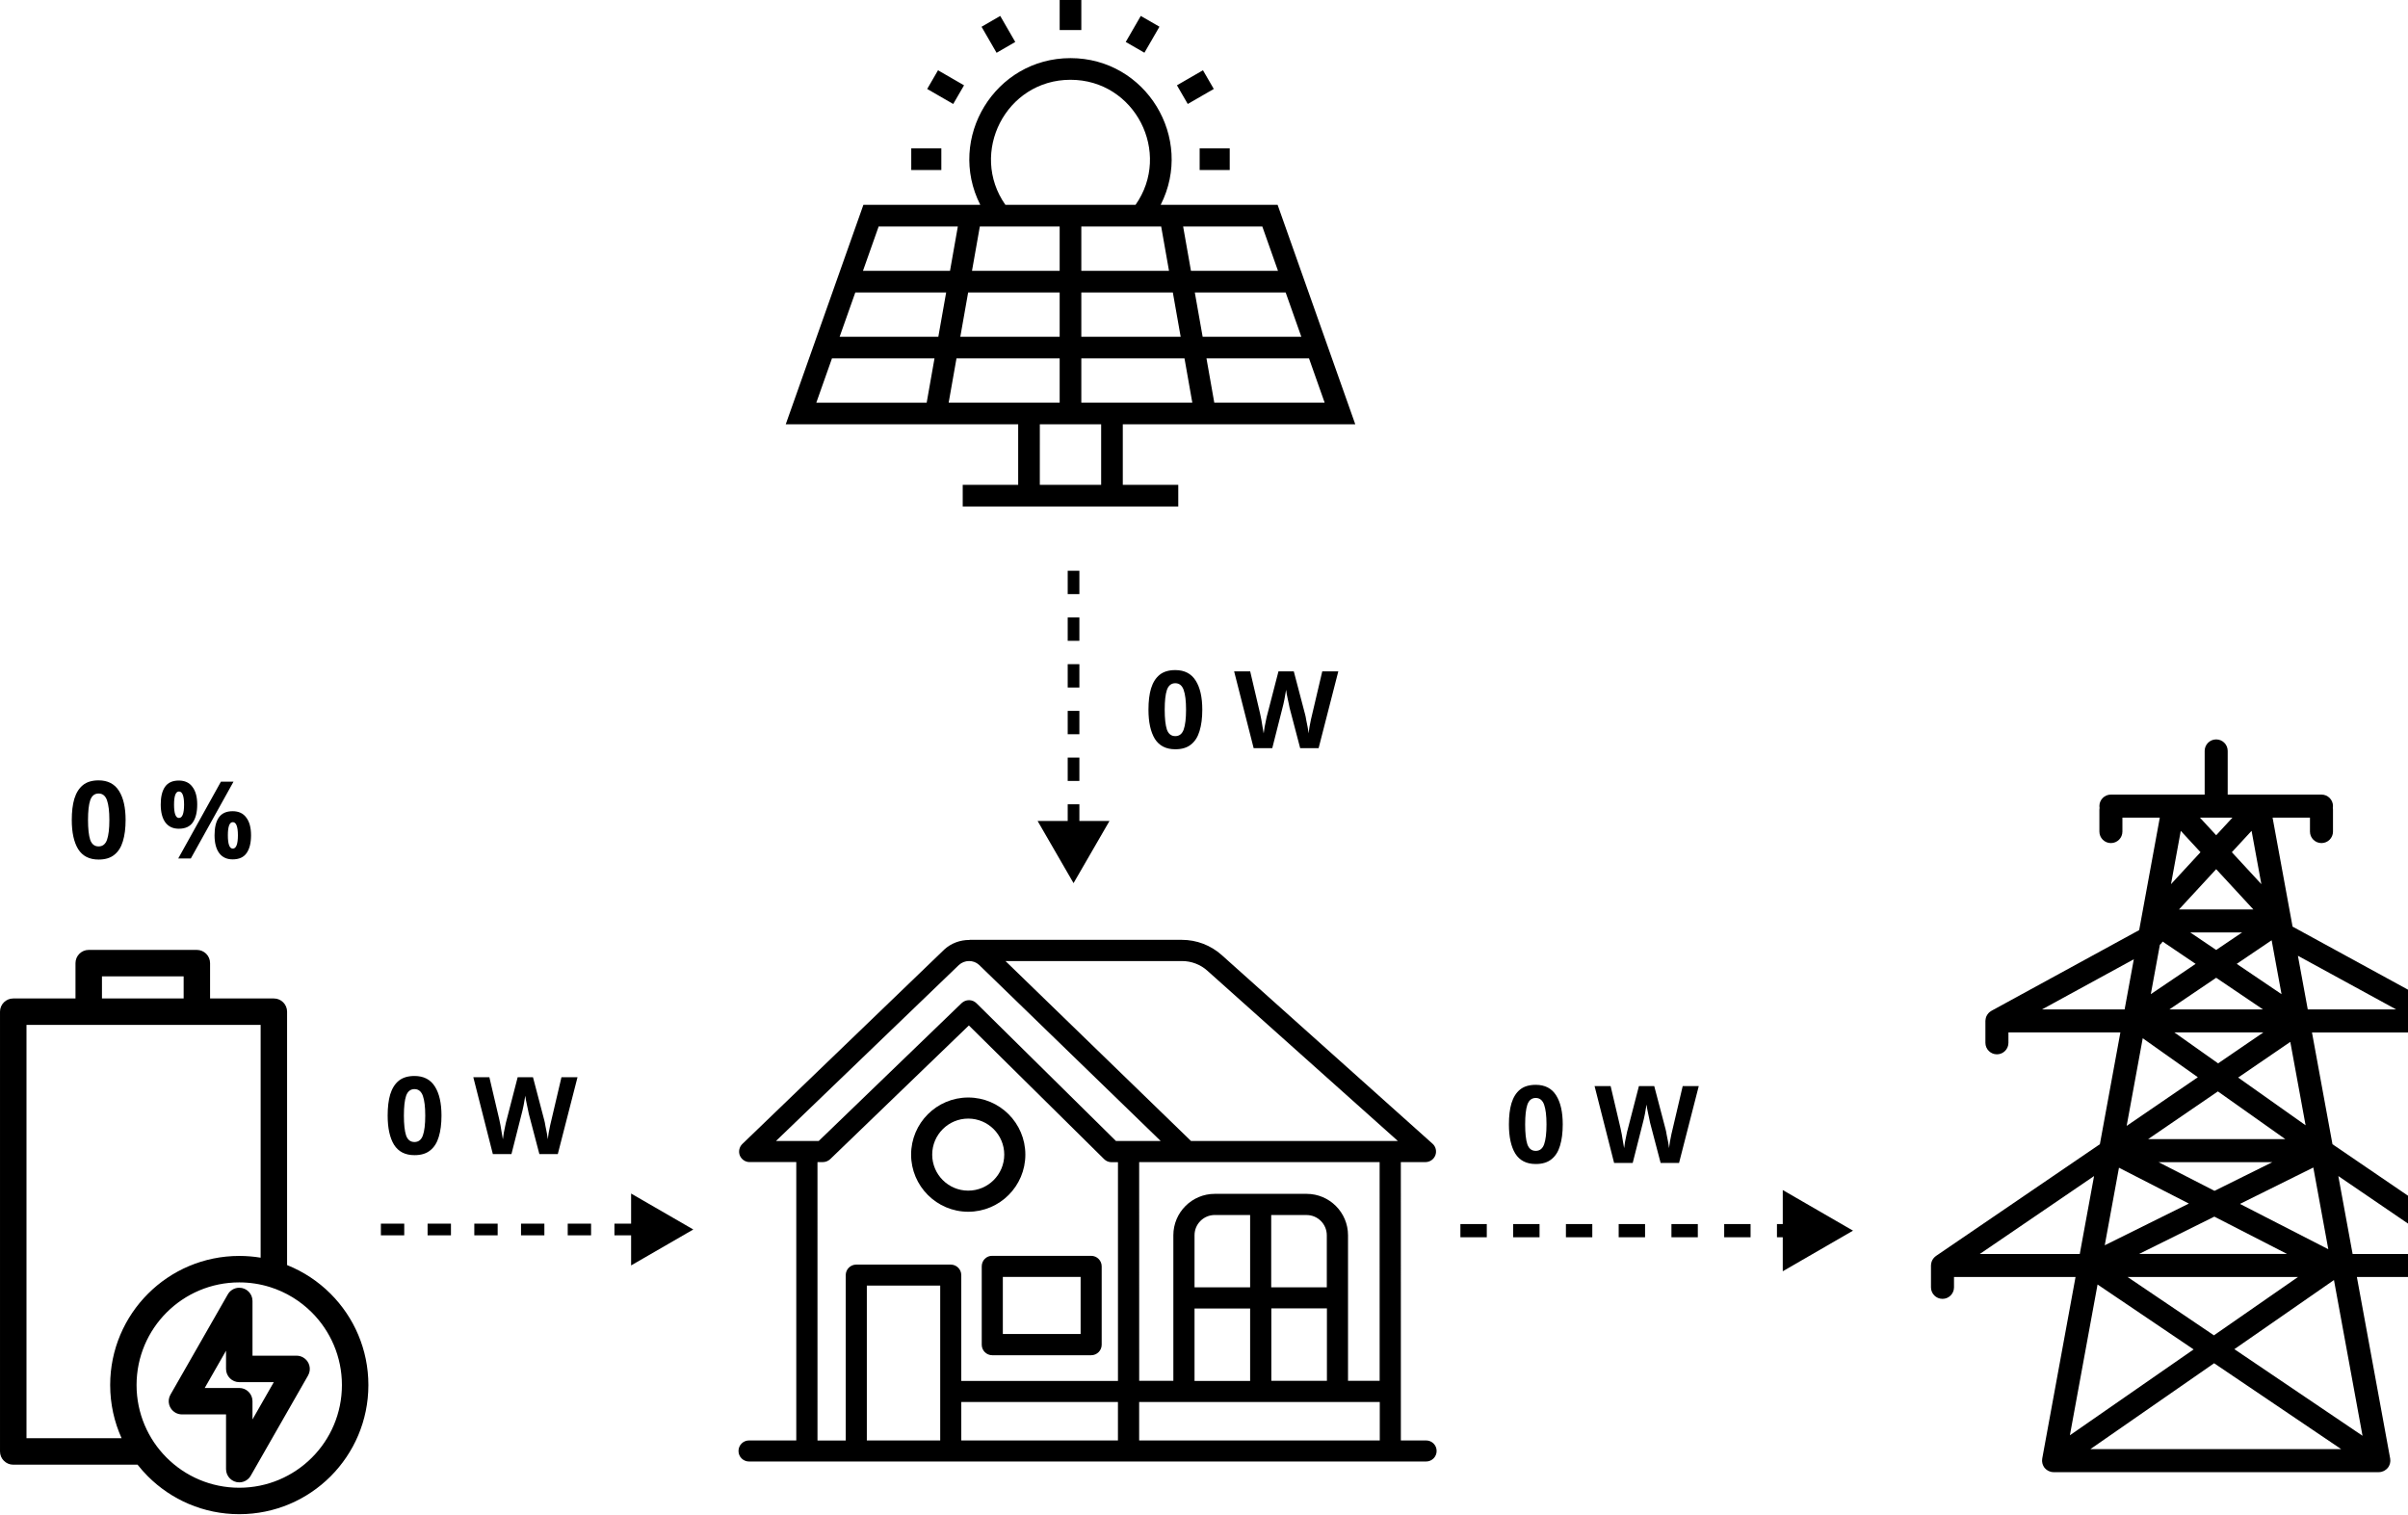
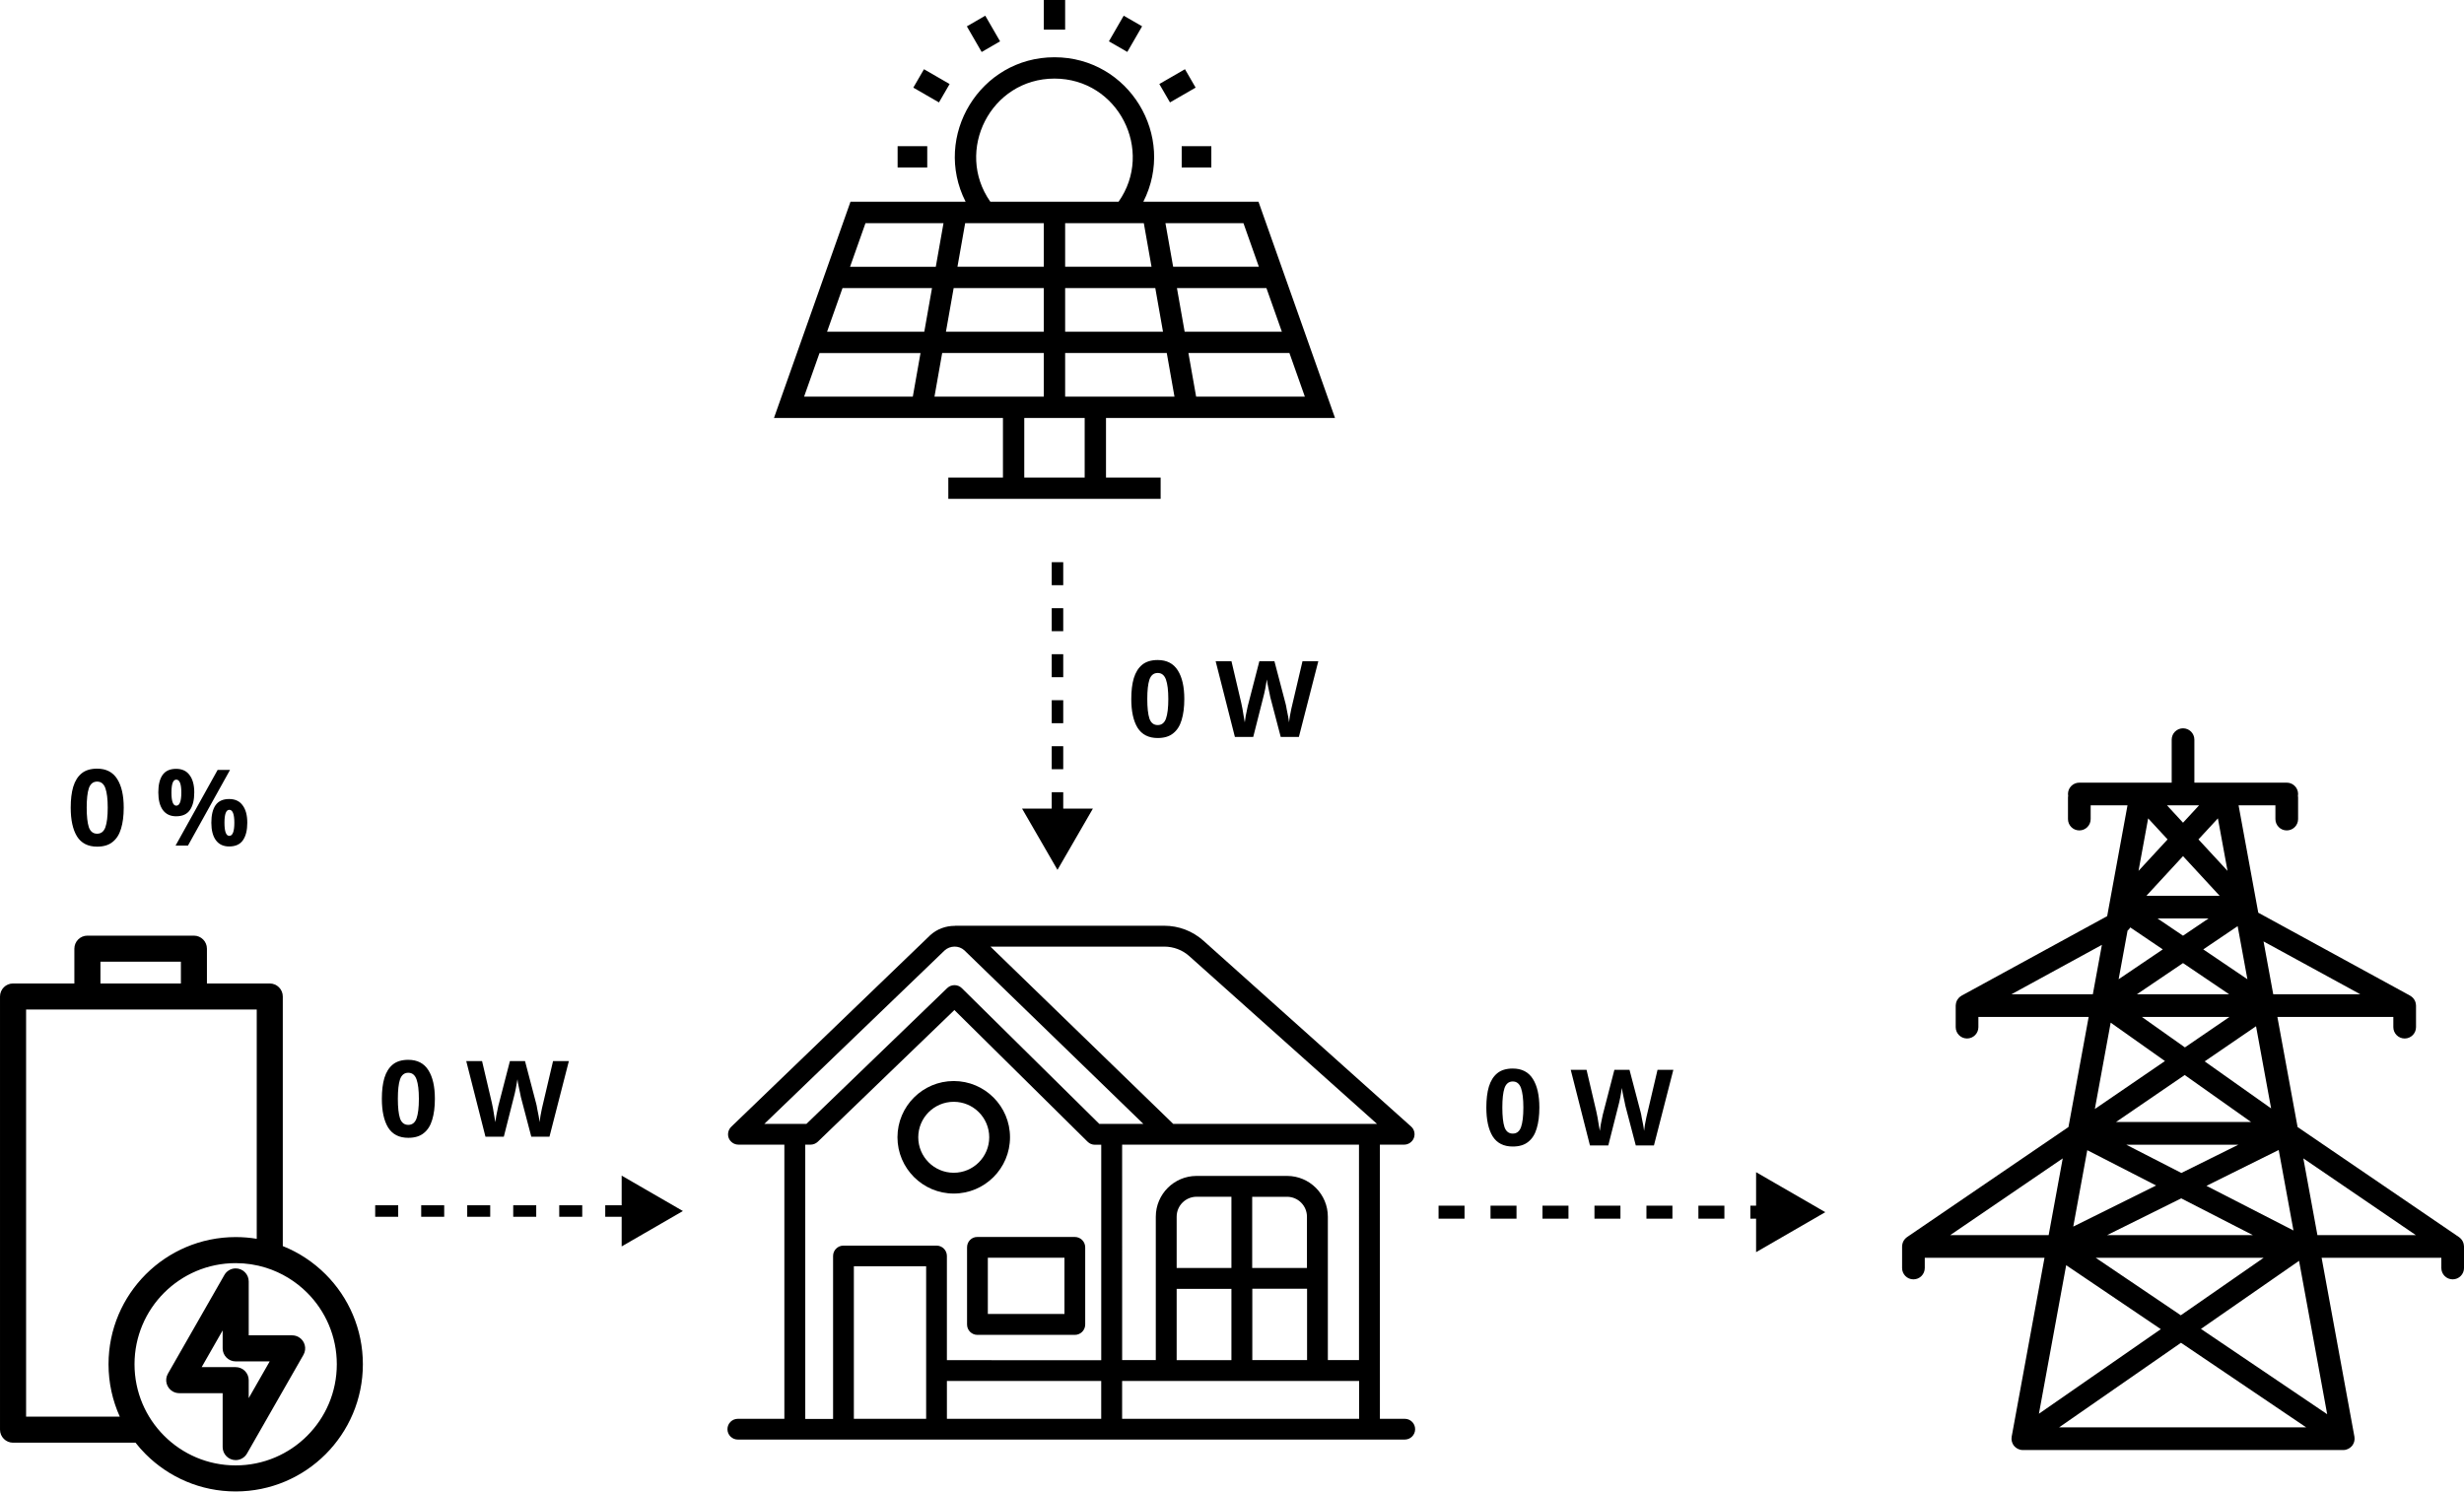
- <svg xmlns="http://www.w3.org/2000/svg" width="206.211" height="129.677" viewBox="0 0 206.211 129.677" version="1.1" id="svg1092" xml:space="preserve">
+ <svg xmlns="http://www.w3.org/2000/svg" width="214.211" height="129.677" viewBox="0 0 214.211 129.677" version="1.1" id="svg1092" xml:space="preserve">
  <defs id="defs1086">
    <marker style="overflow:visible" id="TriangleStart" refX="0" refY="0" orient="auto-start-reverse" markerWidth="5.324" markerHeight="6.155" viewBox="0 0 5.324 6.155" preserveAspectRatio="xMidYMid">
      <path transform="scale(0.5)" style="fill:context-stroke;fill-rule:evenodd;stroke:context-stroke;stroke-width:1pt" d="M 5.77,0 -2.88,5 V -5 Z" id="path135" />
    </marker>
    <marker style="overflow:visible" id="TriangleStart-3" refX="0" refY="0" orient="auto-start-reverse" markerWidth="5.324" markerHeight="6.155" viewBox="0 0 5.324 6.155" preserveAspectRatio="xMidYMid">
      <path transform="scale(0.5)" style="fill:context-stroke;fill-rule:evenodd;stroke:context-stroke;stroke-width:1pt" d="M 5.77,0 -2.88,5 V -5 Z" id="path135-6" />
    </marker>
    <marker style="overflow:visible" id="TriangleStart-3-5" refX="0" refY="0" orient="auto-start-reverse" markerWidth="5.324" markerHeight="6.155" viewBox="0 0 5.324 6.155" preserveAspectRatio="xMidYMid">
      <path transform="scale(0.5)" style="fill:context-stroke;fill-rule:evenodd;stroke:context-stroke;stroke-width:1pt" d="M 5.77,0 -2.88,5 V -5 Z" id="path135-6-3" />
    </marker>
  </defs>
  <g id="layer2" transform="translate(-4.525253,-7.261038)">
    <path d="m 79.115,24.804 h 9.357 c -2.898,-5.714 1.248,-12.565 7.725,-12.565 6.477,0 10.623,6.85 7.725,12.565 h 10.013 l 6.651,18.796 h -19.909 v 5.181 h 4.75 v 1.854 H 86.968 v -1.854 h 4.75 V 43.601 H 71.812 L 78.463,24.804 Z M 97.125,7.261 v 2.576 h -1.854 v -2.576 z m -7.257,4.521 -1.287,-2.229 1.6,-0.927 1.287,2.229 z m -3.713,4.385 0.927,-1.6 -2.229,-1.287 -0.927,1.6 z m 23.679,5.657 v -1.854 h -2.576 v 1.854 z m -24.697,0 v -1.854 h -2.576 v 1.854 z m 23.332,-6.945 -0.927,-1.6 -2.229,1.287 0.927,1.6 z m -4.653,-5.332 -1.287,2.229 -1.6,-0.921 1.287,-2.229 z M 90.624,24.805 h 11.144 c 3.128,-4.444 -0.024,-10.711 -5.571,-10.711 -5.545,0 -8.7,6.266 -5.574,10.711 z m 2.947,23.977 h 5.252 V 43.601 H 93.572 Z M 106.63,41.747 105.96,37.954 h -8.835 v 3.792 h 9.506 z m -0.998,-5.646 -0.67,-3.792 h -7.837 v 3.792 z m -0.998,-5.646 -0.67,-3.792 h -6.839 v 3.792 z m 1.21,-3.792 0.67,3.792 h 7.453 l -1.341,-3.792 z m 1,5.646 0.67,3.792 h 8.451 l -1.341,-3.792 z m 0.998,5.646 0.67,3.792 h 9.452 l -1.341,-3.792 z m -12.572,3.792 v -3.792 h -8.835 l -0.67,3.792 h 9.506 z m 0,-5.646 v -3.792 h -7.837 l -0.67,3.792 z m 0,-5.646 v -3.792 h -6.837 l -0.67,3.792 z m -11.388,11.293 0.67,-3.792 h -8.781 l -1.341,3.792 z m 0.998,-5.646 0.67,-3.792 h -7.781 l -1.341,3.792 z m 1,-5.646 0.67,-3.792 h -6.783 l -1.341,3.792 z" fill-rule="evenodd" id="path227" style="stroke-width:0.552" />
    <path d="m 88.597,115.715 v 6.709 c 0,0.5 0.405,0.902 0.902,0.902 H 97.967 c 0.5,0 0.902,-0.405 0.902,-0.902 v -6.709 c 0,-0.5 -0.405,-0.902 -0.902,-0.902 h -8.468 c -0.497,-0.012 -0.902,0.393 -0.902,0.902 z m 1.807,0.902 h 6.661 v 4.892 h -6.661 z" id="path482" style="stroke-width:0.621" />
    <path d="m 87.44,111.038 c 2.7,0 4.892,-2.193 4.892,-4.892 0,-2.7 -2.193,-4.892 -4.892,-4.892 -2.7,0 -4.892,2.193 -4.892,4.892 0,2.69 2.193,4.892 4.892,4.892 z m 0,-7.978 c 1.703,0 3.085,1.383 3.085,3.085 0,1.703 -1.383,3.085 -3.085,3.085 -1.703,0 -3.085,-1.383 -3.085,-3.085 0,-1.703 1.383,-3.085 3.085,-3.085 z" id="path484" style="stroke-width:0.621" />
    <path d="m 126.653,130.626 h -2.164 l -0.002,-23.84 h 2.108 c 0.376,0 0.715,-0.235 0.847,-0.582 0.131,-0.349 0.039,-0.752 -0.245,-0.997 L 109.144,89.05 c -0.941,-0.837 -2.144,-1.298 -3.405,-1.298 H 87.581 c -0.019,0 -0.039,0.01 -0.056,0.01 -0.762,0 -1.533,0.264 -2.134,0.817 l -17.294,16.653 c -0.264,0.255 -0.349,0.65 -0.216,0.987 0.141,0.34 0.471,0.565 0.837,0.565 h 3.997 v 23.84 H 68.669 c -0.5,0 -0.902,0.405 -0.902,0.902 0,0.5 0.405,0.902 0.902,0.902 h 57.981 c 0.5,0 0.902,-0.405 0.902,-0.902 0.002,-0.5 -0.403,-0.902 -0.9,-0.902 z m -41.612,0 h -6.284 v -13.265 h 6.284 z m 1.805,-3.294 h 13.415 v 3.294 H 86.846 Z m 15.232,0 h 20.605 v 3.294 h -20.605 z m 14.337,-16.013 c 0.961,0 1.732,0.781 1.732,1.732 v 4.46 h -4.761 v -6.192 z m 1.742,14.196 h -4.761 v -6.2 h 4.761 z m -6.576,-8.007 h -4.761 v -4.46 c 0,-0.961 0.781,-1.732 1.732,-1.732 h 3.029 z m -4.761,1.817 h 4.761 v 6.2 h -4.761 z m 15.863,6.19 h -2.719 v -12.464 c 0,-1.957 -1.591,-3.546 -3.546,-3.546 h -7.866 c -1.957,0 -3.546,1.591 -3.546,3.546 v 12.464 h -2.925 l -0.002,-18.73 h 20.592 l 0.002,18.73 z M 107.93,90.406 124.235,104.979 H 106.519 L 90.63,89.567 h 15.108 c 0.81,0 1.591,0.293 2.193,0.839 z M 86.639,89.907 c 0.49,-0.451 1.252,-0.451 1.722,-0.019 l 15.562,15.092 h -3.83 L 88.145,93.181 c -0.349,-0.349 -0.912,-0.349 -1.271,-0.01 L 74.635,104.979 h -3.66 z m -12.108,16.879 h 0.461 c 0.235,0 0.461,-0.095 0.631,-0.255 l 11.873,-11.449 11.581,11.449 c 0.17,0.17 0.395,0.264 0.64,0.264 h 0.546 v 18.732 l -13.418,-0.002 v -9.059 c 0,-0.5 -0.405,-0.902 -0.902,-0.902 h -8.091 c -0.5,0 -0.902,0.405 -0.902,0.902 v 14.167 h -2.418 z" id="path486" style="stroke-width:0.621" />
    <path d="m 218.733,115.625 c -1.6e-4,-0.011 -0.003,-0.022 -0.003,-0.033 -0.004,-0.086 -0.02,-0.169 -0.045,-0.248 -0.005,-0.016 -0.009,-0.032 -0.015,-0.048 -0.032,-0.086 -0.075,-0.165 -0.128,-0.237 -0.01,-0.013 -0.021,-0.025 -0.031,-0.037 -0.06,-0.073 -0.127,-0.14 -0.205,-0.194 -9.2e-4,-6.5e-4 -0.002,-0.002 -0.002,-0.002 l -0.002,-0.001 c -0.001,-9.2e-4 -0.003,-0.002 -0.004,-0.003 l -14.029,-9.567 -1.756,-9.572 h 10.08 v 0.887 c 0,0.545 0.442,0.986 0.986,0.986 0.544,0 0.986,-0.441 0.986,-0.986 v -1.873 c 0,-0.019 -0.005,-0.038 -0.006,-0.057 -0.001,-0.02 -0.004,-0.039 -0.006,-0.059 -0.011,-0.097 -0.033,-0.19 -0.07,-0.276 -0.001,-0.003 -0.004,-0.006 -0.005,-0.009 -0.039,-0.087 -0.092,-0.166 -0.153,-0.238 -0.01,-0.012 -0.018,-0.023 -0.029,-0.035 -0.066,-0.07 -0.142,-0.129 -0.225,-0.177 -0.008,-0.004 -0.012,-0.012 -0.02,-0.016 l -13.2,-7.212 -1.712,-9.334 h 3.202 v 1.194 c 0,0.545 0.442,0.986 0.986,0.986 0.544,0 0.986,-0.441 0.986,-0.986 v -1.873 c 0,-0.053 -0.007,-0.103 -0.015,-0.154 0.008,-0.05 0.015,-0.101 0.015,-0.154 0,-0.545 -0.442,-0.986 -0.986,-0.986 h -5.371 -2.66 v -3.739 c 0,-0.545 -0.441,-0.986 -0.986,-0.986 -0.545,0 -0.986,0.441 -0.986,0.986 v 3.739 h -2.659 -5.371 c -0.545,0 -0.986,0.441 -0.986,0.986 0,0.053 0.007,0.103 0.015,0.154 -0.008,0.05 -0.015,0.101 -0.015,0.154 v 1.873 c 0,0.545 0.441,0.986 0.986,0.986 0.545,0 0.986,-0.441 0.986,-0.986 v -1.194 h 3.202 l -1.767,9.633 -12.654,6.913 c -0.008,0.004 -0.013,0.012 -0.021,0.016 -0.083,0.048 -0.159,0.107 -0.224,0.177 -0.011,0.011 -0.019,0.024 -0.029,0.036 -0.061,0.071 -0.113,0.149 -0.152,0.236 -0.002,0.004 -0.004,0.007 -0.006,0.011 -0.037,0.086 -0.058,0.179 -0.07,0.275 -0.002,0.02 -0.005,0.039 -0.006,0.059 -0.001,0.019 -0.006,0.037 -0.006,0.056 v 1.873 c 0,0.545 0.441,0.986 0.986,0.986 0.545,0 0.986,-0.441 0.986,-0.986 V 95.681 h 9.587 l -1.756,9.572 -14.03,9.568 c -6.6e-4,4.8e-4 -10e-4,9.2e-4 -0.002,0.001 l -0.003,0.002 c -0.001,9.8e-4 -0.002,0.002 -0.004,0.004 -0.077,0.053 -0.144,0.12 -0.203,0.193 -0.011,0.013 -0.022,0.025 -0.031,0.038 -0.053,0.072 -0.096,0.152 -0.127,0.237 -0.006,0.016 -0.01,0.033 -0.015,0.049 -0.025,0.079 -0.041,0.161 -0.045,0.247 -5.2e-4,0.011 -0.003,0.022 -0.003,0.033 -8e-5,0.005 -10e-4,0.009 -10e-4,0.014 v 1.873 c 0,0.545 0.441,0.986 0.986,0.986 0.545,0 0.986,-0.441 0.986,-0.986 v -0.887 h 10.408 l -2.853,15.552 c -1.2e-4,6.6e-4 -4e-5,0.001 -1.6e-4,0.002 -0.012,0.067 -0.016,0.135 -0.014,0.203 6e-4,0.022 0.005,0.043 0.007,0.064 0.004,0.046 0.01,0.092 0.021,0.138 0.006,0.025 0.015,0.049 0.023,0.073 0.013,0.04 0.027,0.08 0.045,0.118 0.013,0.026 0.028,0.051 0.042,0.076 0.013,0.021 0.022,0.044 0.036,0.065 0.008,0.011 0.018,0.019 0.027,0.03 0.01,0.013 0.016,0.027 0.026,0.039 0.02,0.024 0.045,0.043 0.067,0.064 0.022,0.022 0.044,0.045 0.068,0.065 0.036,0.029 0.075,0.053 0.114,0.077 0.025,0.015 0.049,0.033 0.075,0.045 0.047,0.023 0.097,0.039 0.148,0.055 0.021,0.006 0.041,0.016 0.062,0.021 0.073,0.017 0.147,0.027 0.224,0.027 h 13.927 13.927 c 0.077,0 0.152,-0.01 0.225,-0.027 0.024,-0.006 0.045,-0.016 0.069,-0.024 0.049,-0.015 0.097,-0.031 0.142,-0.053 0.027,-0.013 0.052,-0.032 0.078,-0.048 0.038,-0.024 0.076,-0.048 0.112,-0.077 0.025,-0.021 0.047,-0.044 0.07,-0.067 0.02,-0.02 0.043,-0.037 0.062,-0.059 0.012,-0.014 0.019,-0.031 0.03,-0.045 0.009,-0.012 0.021,-0.021 0.03,-0.034 0.013,-0.019 0.02,-0.039 0.032,-0.059 0.015,-0.025 0.029,-0.051 0.042,-0.077 0.018,-0.038 0.032,-0.078 0.045,-0.117 0.008,-0.025 0.016,-0.049 0.022,-0.074 0.011,-0.045 0.016,-0.09 0.02,-0.135 0.002,-0.022 0.006,-0.045 0.007,-0.067 0.001,-0.056 -0.004,-0.111 -0.012,-0.166 -0.002,-0.011 -3.2e-4,-0.023 -0.002,-0.034 l -2.852,-15.552 h 10.408 v 0.887 c 0,0.545 0.442,0.986 0.986,0.986 0.544,0 0.986,-0.441 0.986,-0.986 v -1.873 c 0,-0.005 -0.001,-0.009 -0.001,-0.014 z m -24.423,15.744 H 183.533 l 10.599,-7.357 10.886,7.357 z m 0,-54.085 h 1.393 l -1.393,1.509 -1.393,-1.509 z m 4.811,29.506 -4.955,2.458 -4.792,-2.458 z m -10.64,-1.972 5.974,-4.086 5.773,4.086 z m 7.71,-5.273 4.466,-3.054 1.31,7.143 z m 2.157,-3.864 -3.874,2.649 -3.743,-2.649 z m -8.047,-1.972 4.008,-2.71 4.008,2.71 z m 5.768,-3.9 2.99,-2.022 0.847,4.617 z m 0.458,-2.69 -2.218,1.499 -2.218,-1.499 z m -5.401,-1.972 3.183,-3.448 3.183,3.448 z m 4.525,-4.901 1.69,-1.83 0.838,4.567 z m -2.684,-1.21e-4 -2.527,2.737 0.838,-4.567 z m -3.479,7.929 c 0.098,-0.078 0.176,-0.172 0.236,-0.276 l 2.825,1.91 -3.837,2.594 z m -1.468,8.003 4.718,3.339 -6.095,4.169 z m 3.95,14.159 -7.203,3.573 1.218,-6.643 z m 8.638,6.288 h 0.708 l -7.2,4.997 -7.395,-4.997 h 1.289 z m -12.598,-1.972 h -0.303 l 6.444,-3.197 6.232,3.197 z m 4.368,8.175 -10.596,7.354 2.369,-12.914 z m 3.489,-0.021 8.529,-5.92 2.446,13.337 z m 0.479,-12.44 6.282,-3.117 1.283,6.998 z M 209.718,93.709 h -7.566 l -0.843,-4.594 z m -22.461,-4.295 -0.788,4.295 H 179.395 Z M 174.068,114.653 l 9.784,-6.672 -1.224,6.672 z m 31.925,0 -1.224,-6.673 9.784,6.673 z" id="path538" style="stroke-width:0.657" />
    <path d="M 16.311,132.7 H 5.659 c -0.624,0 -1.133,-0.507 -1.133,-1.133 V 93.905 c 0,-0.626 0.507,-1.133 1.133,-1.133 h 5.331 v -3.026 c 0,-0.624 0.507,-1.133 1.133,-1.133 h 9.259 c 0.624,0 1.133,0.507 1.133,1.133 v 3.026 h 5.462 c 0.624,0 1.133,0.507 1.133,1.133 v 21.7 c 1.407,0.561 2.671,1.403 3.724,2.456 2.001,2.001 3.238,4.765 3.238,7.82 0,3.053 -1.239,5.817 -3.238,7.82 -2.001,2.001 -4.765,3.238 -7.82,3.238 -3.053,0 -5.817,-1.237 -7.82,-3.238 -0.316,-0.316 -0.611,-0.648 -0.885,-0.998 z m 7.571,-9.762 -1.825,3.192 h 2.957 c 0.626,0 1.133,0.507 1.133,1.133 v 1.561 l 1.825,-3.192 h -2.957 c -0.624,0 -1.133,-0.507 -1.133,-1.133 z m -4.759,3.762 4.882,-8.535 c 0.187,-0.366 0.57,-0.619 1.01,-0.619 0.626,0 1.133,0.507 1.133,1.133 v 4.687 h 3.776 c 0.191,0 0.384,0.048 0.563,0.15 0.542,0.31 0.73,1.002 0.42,1.544 l -4.882,8.535 c -0.187,0.366 -0.57,0.619 -1.01,0.619 -0.624,0 -1.133,-0.507 -1.133,-1.133 v -4.687 h -3.776 c -0.191,-0.002 -0.384,-0.048 -0.563,-0.15 -0.542,-0.31 -0.731,-1.002 -0.42,-1.544 z m 8.519,-9.213 h -0.004 l -0.01,-0.004 c -0.827,-0.258 -1.704,-0.395 -2.615,-0.395 -2.429,0 -4.626,0.985 -6.218,2.575 -1.592,1.592 -2.575,3.789 -2.575,6.218 0,2.429 0.985,4.628 2.575,6.218 1.592,1.592 3.789,2.575 6.218,2.575 2.429,0 4.628,-0.985 6.218,-2.575 1.592,-1.59 2.575,-3.787 2.575,-6.218 0,-2.429 -0.985,-4.626 -2.575,-6.218 -0.993,-0.991 -2.217,-1.746 -3.589,-2.176 z M 26.845,114.974 V 95.037 H 6.794 v 35.397 h 8.145 c -0.628,-1.39 -0.979,-2.932 -0.979,-4.554 0,-3.053 1.237,-5.817 3.238,-7.82 2.001,-2.001 4.765,-3.238 7.82,-3.238 0.623,0 1.235,0.052 1.829,0.15 z M 13.257,92.772 h 6.995 v -1.893 h -6.995 z" id="path624" style="stroke-width:0.493" />
    <path style="fill:none;fill-rule:evenodd;stroke:#000000;stroke-width:1.13px;stroke-linecap:butt;stroke-linejoin:miter;stroke-dasharray:2.259, 2.259;stroke-dashoffset:0;stroke-opacity:1;marker-end:url(#TriangleStart)" d="m 129.588,112.657 h 29.609" id="path746" />
    <path style="fill:none;fill-rule:evenodd;stroke:#000000;stroke-width:1px;stroke-linecap:butt;stroke-linejoin:miter;stroke-dasharray:2, 2;stroke-dashoffset:0;stroke-opacity:1;marker-end:url(#TriangleStart-3)" d="M 96.459,56.142 V 79.343" id="path746-7" />
    <path style="fill:none;fill-rule:evenodd;stroke:#000000;stroke-width:1px;stroke-linecap:butt;stroke-linejoin:miter;stroke-dasharray:2, 2;stroke-dashoffset:0;stroke-opacity:1;marker-end:url(#TriangleStart-3-5)" d="M 37.143,112.557 H 60.344" id="path746-7-5" />
    <text xml:space="preserve" style="font-style:normal;font-variant:normal;font-weight:normal;font-stretch:normal;font-size:9.213px;line-height:125%;font-family:Sans;-inkscape-font-specification:Sans;text-align:start;letter-spacing:0px;word-spacing:0px;writing-mode:lr-tb;text-anchor:start;fill:#000000;fill-opacity:1;stroke:none;stroke-width:0.768px;stroke-linecap:butt;stroke-linejoin:miter;stroke-opacity:1" x="133.415" y="106.857" id="text2642-9-1">
      <tspan id="tspan2640-3-9" x="133.415" y="106.857" style="font-style:normal;font-variant:normal;font-weight:bold;font-stretch:normal;font-size:9.213px;font-family:Sans;-inkscape-font-specification:'Sans, Bold';font-variant-ligatures:normal;font-variant-caps:normal;font-variant-numeric:normal;font-variant-east-asian:normal;stroke-width:0.768px" data-topic="stefan/house/export_power_raw" data-unit="W">0 W</tspan>
    </text>
    <text xml:space="preserve" style="font-style:normal;font-variant:normal;font-weight:normal;font-stretch:normal;font-size:9.213px;line-height:125%;font-family:Sans;-inkscape-font-specification:Sans;text-align:start;letter-spacing:0px;word-spacing:0px;writing-mode:lr-tb;text-anchor:start;fill:#000000;fill-opacity:1;stroke:none;stroke-width:0.768px;stroke-linecap:butt;stroke-linejoin:miter;stroke-opacity:1" x="102.547" y="71.337" id="text2642-9-1-4">
      <tspan id="tspan2640-3-9-7" x="102.547" y="71.337" style="font-style:normal;font-variant:normal;font-weight:bold;font-stretch:normal;font-size:9.213px;font-family:Sans;-inkscape-font-specification:'Sans, Bold';font-variant-ligatures:normal;font-variant-caps:normal;font-variant-numeric:normal;font-variant-east-asian:normal;stroke-width:0.768px" data-unit="W" data-topic="stefan/house/total_dc_power">0 W</tspan>
    </text>
    <text xml:space="preserve" style="font-style:normal;font-variant:normal;font-weight:normal;font-stretch:normal;font-size:9.213px;line-height:125%;font-family:Sans;-inkscape-font-specification:Sans;text-align:start;letter-spacing:0px;word-spacing:0px;writing-mode:lr-tb;text-anchor:start;fill:#000000;fill-opacity:1;stroke:none;stroke-width:0.768px;stroke-linecap:butt;stroke-linejoin:miter;stroke-opacity:1" x="37.396" y="106.098" id="text2642-9-1-4-8">
      <tspan id="tspan2640-3-9-7-4" x="37.396" y="106.098" style="font-style:normal;font-variant:normal;font-weight:bold;font-stretch:normal;font-size:9.213px;font-family:Sans;-inkscape-font-specification:'Sans, Bold';font-variant-ligatures:normal;font-variant-caps:normal;font-variant-numeric:normal;font-variant-east-asian:normal;stroke-width:0.768px" data-unit="W" data-topic="stefan/house/battery/power">0 W</tspan>
    </text>
    <text xml:space="preserve" style="font-style:normal;font-variant:normal;font-weight:normal;font-stretch:normal;font-size:9.213px;line-height:125%;font-family:Sans;-inkscape-font-specification:Sans;text-align:start;letter-spacing:0px;word-spacing:0px;writing-mode:lr-tb;text-anchor:start;fill:#000000;fill-opacity:1;stroke:none;stroke-width:0.768px;stroke-linecap:butt;stroke-linejoin:miter;stroke-opacity:1" x="10.344" y="80.784" id="text2642-9-1-4-8-5">
      <tspan id="tspan2640-3-9-7-4-5" x="10.344" y="80.784" style="font-style:normal;font-variant:normal;font-weight:bold;font-stretch:normal;font-size:9.213px;font-family:Sans;-inkscape-font-specification:'Sans, Bold';font-variant-ligatures:normal;font-variant-caps:normal;font-variant-numeric:normal;font-variant-east-asian:normal;stroke-width:0.768px" data-unit="%" data-topic="stefan/house/battery/level">0 %</tspan>
    </text>
  </g>
  <g id="layer1" transform="translate(-4.525253,-177.8027)" />
</svg>
